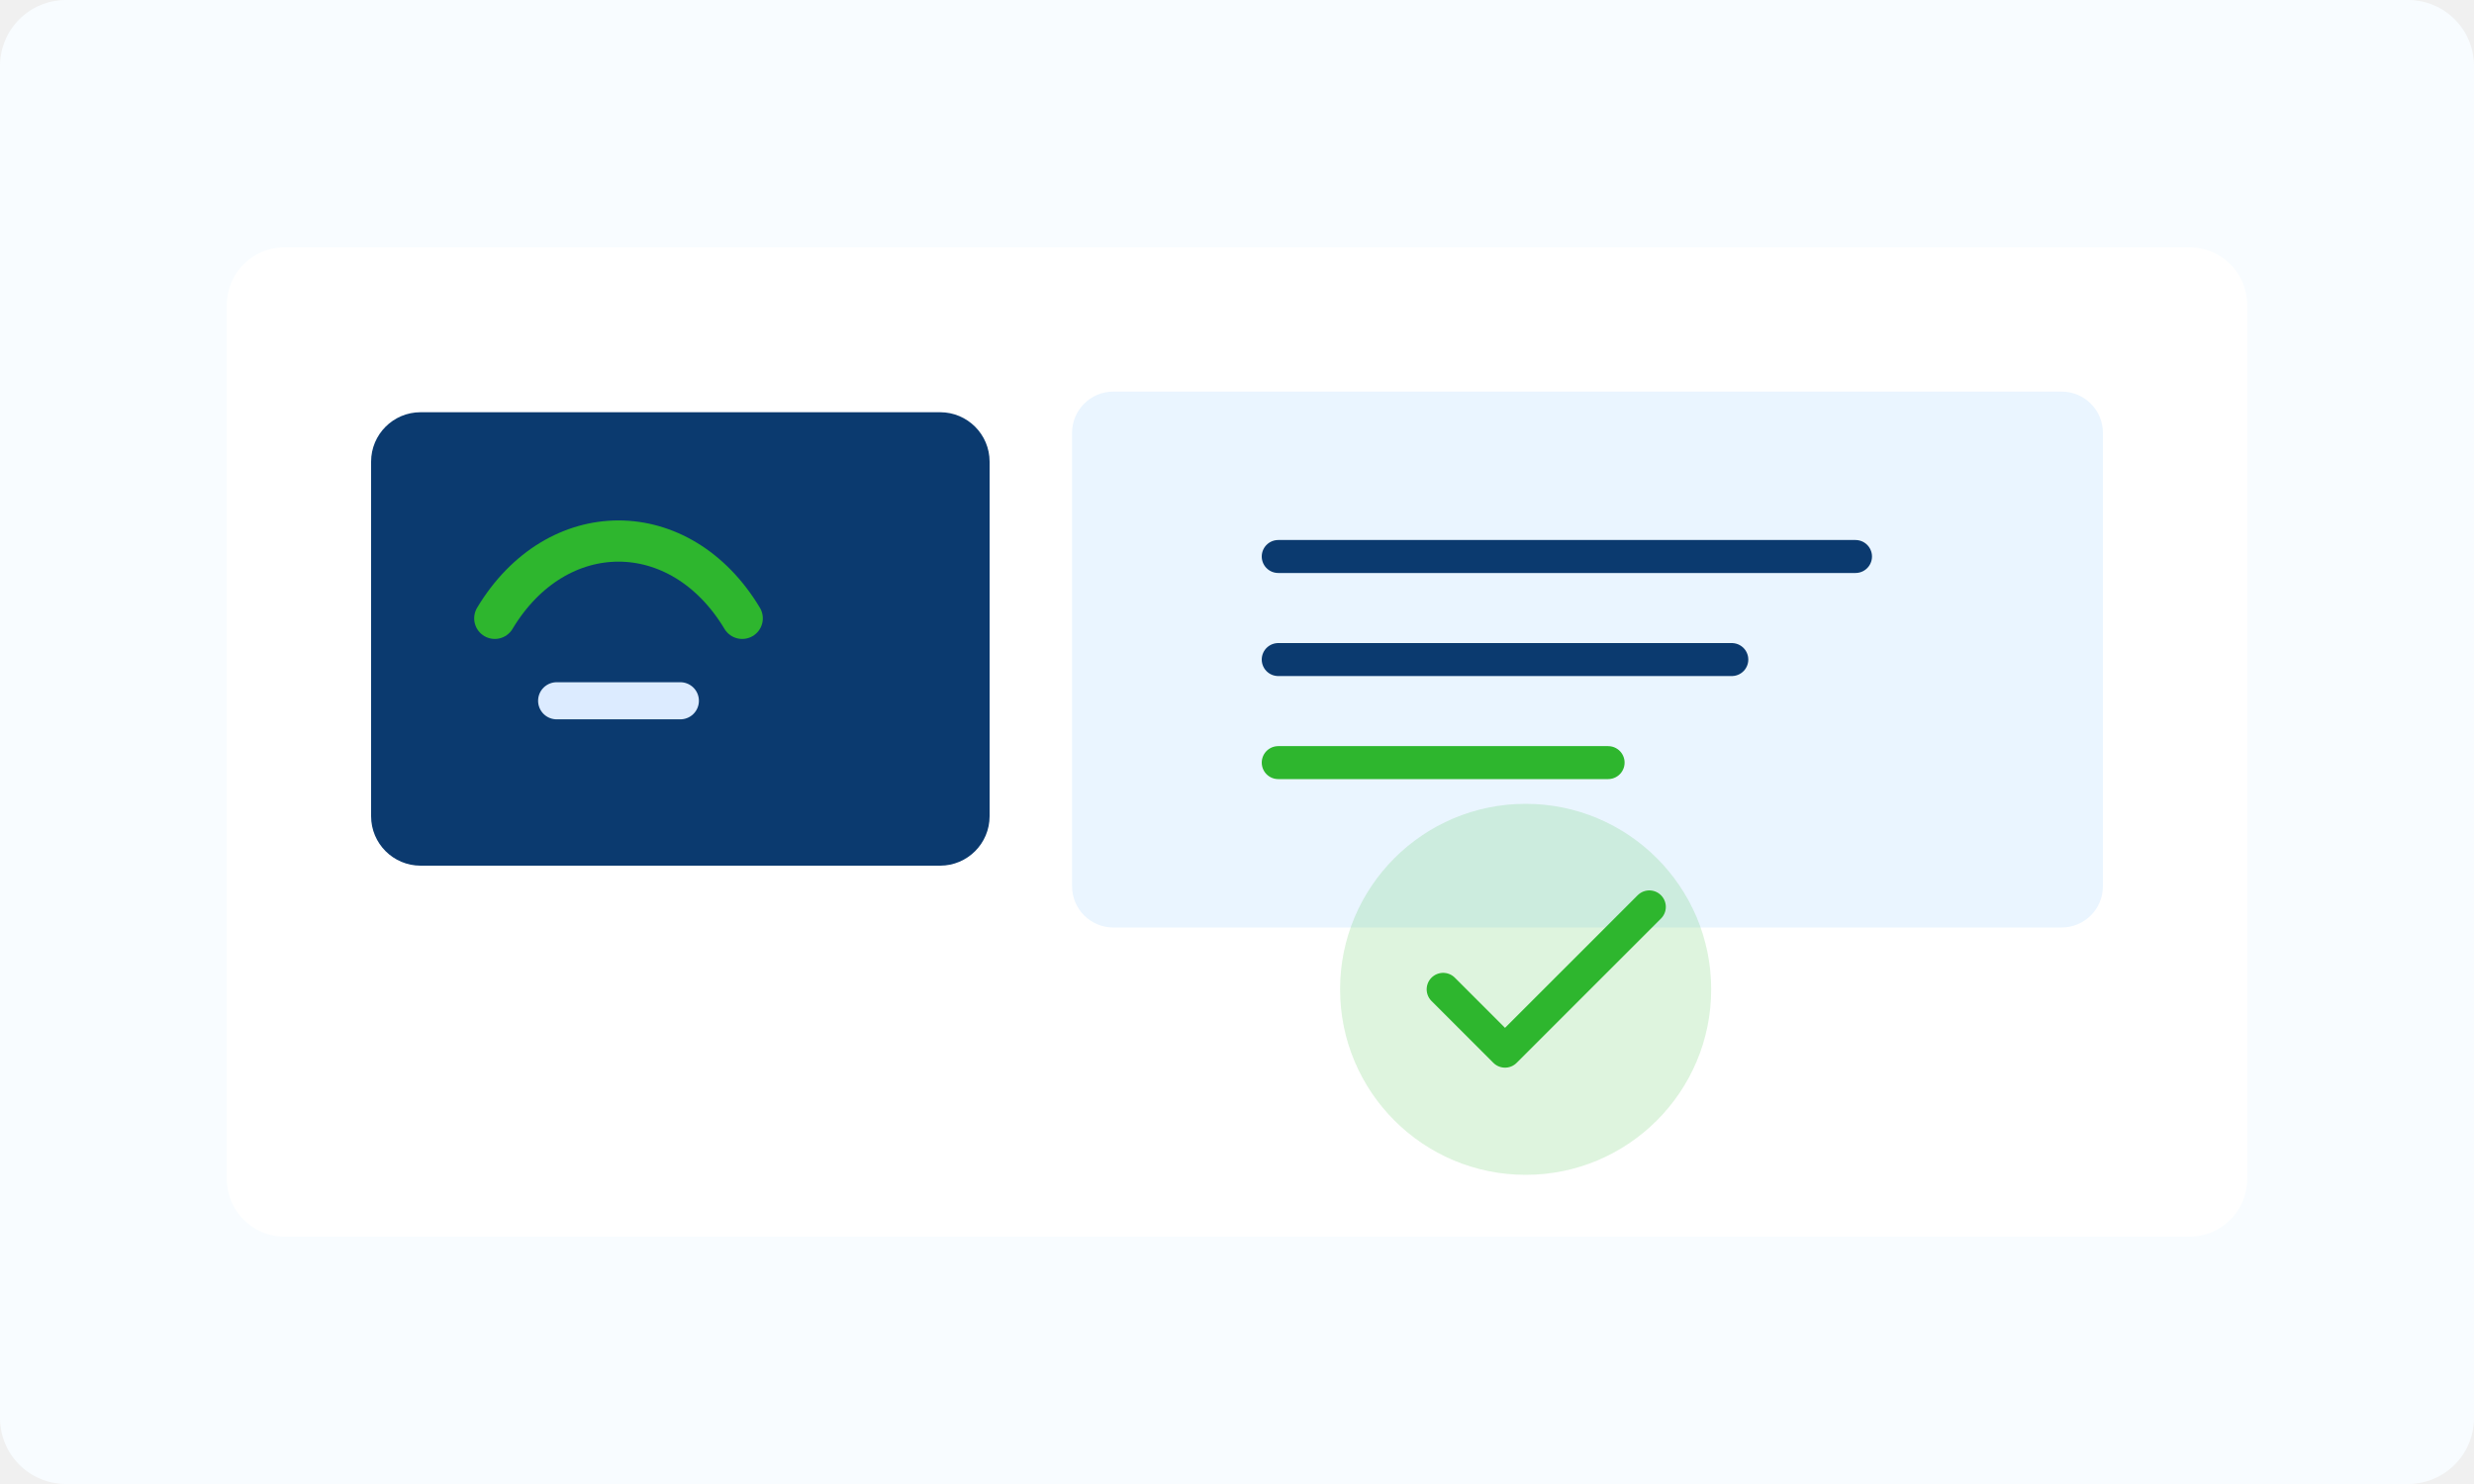
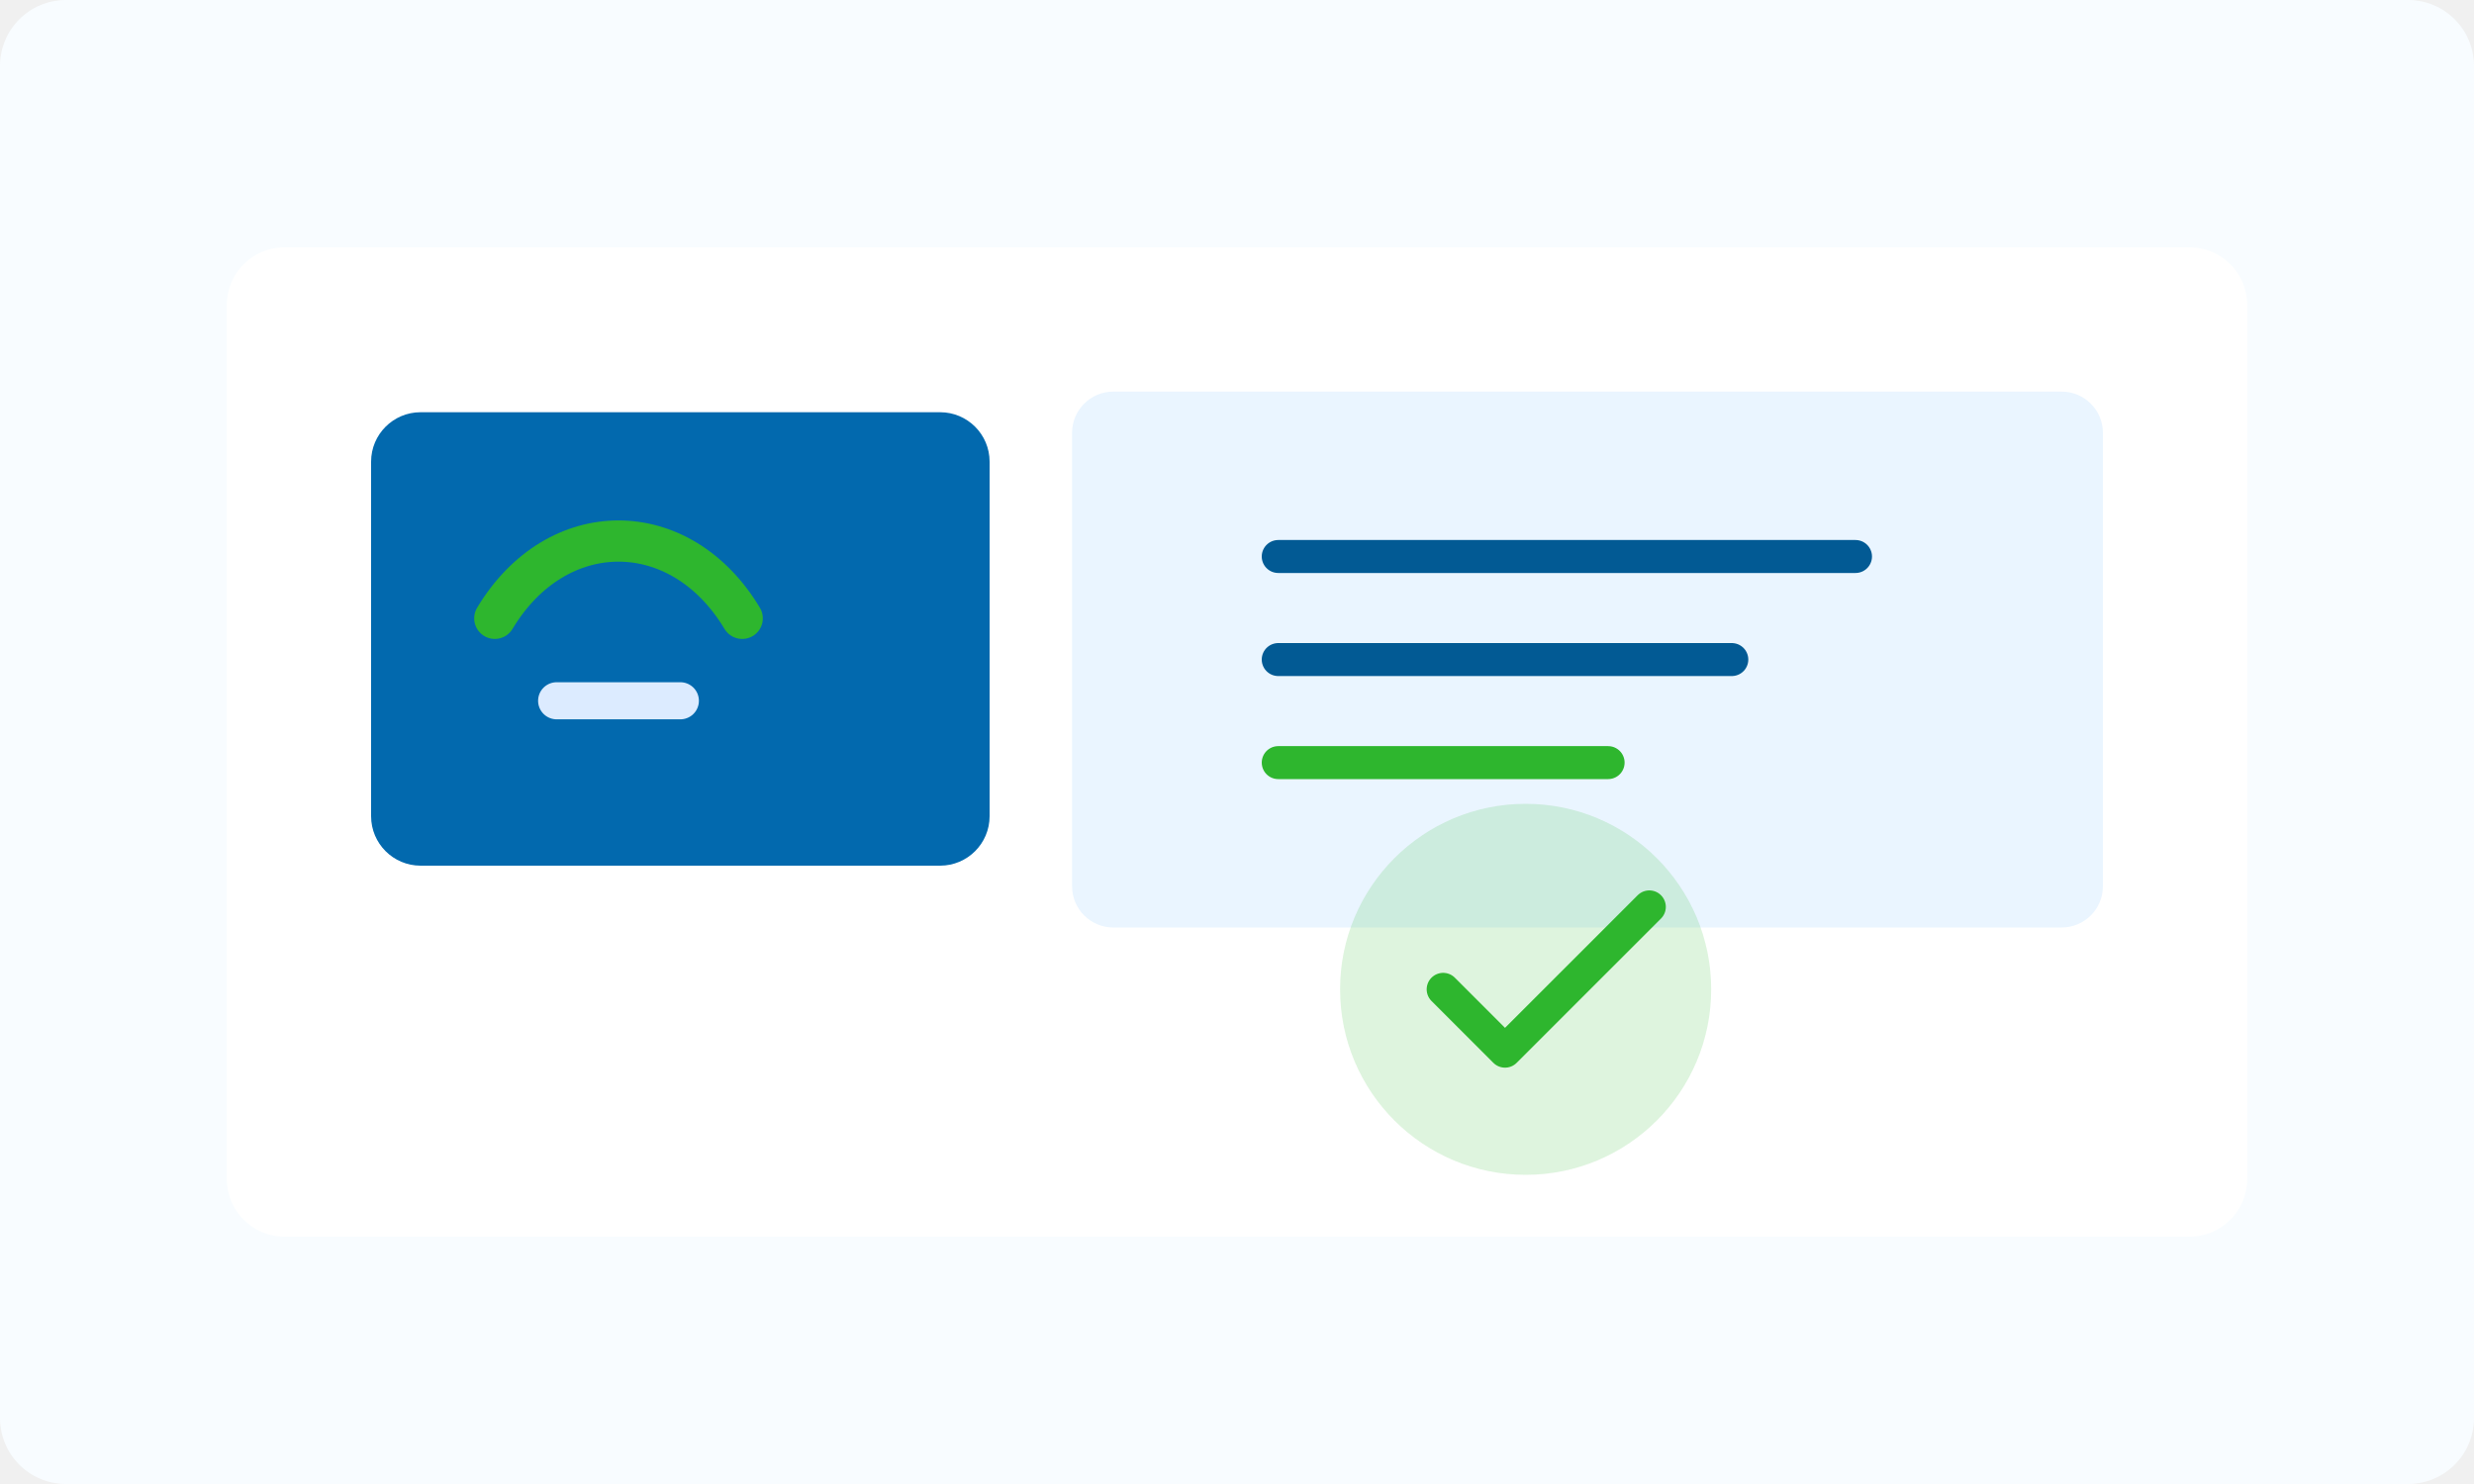
<svg xmlns="http://www.w3.org/2000/svg" width="1200" height="720" viewBox="0 0 1200 720" fill="none">
  <rect width="1200" height="720" rx="32" fill="#F8FCFF" />
  <rect x="110" y="120" width="980" height="480" rx="28" fill="white" />
-   <rect x="180" y="200" width="300" height="220" rx="24" fill="#0B3A6F" />
+   <rect x="180" y="200" width="300" height="220" rx="24" fill="#0269AE" />
  <path d="M240 300C270 250 330 250 360 300" stroke="#2EB62E" stroke-width="20" stroke-linecap="round" />
  <path d="M270 340H330" stroke="#DCEBFF" stroke-width="18" stroke-linecap="round" />
  <rect x="520" y="190" width="500" height="260" rx="20" fill="#EAF5FF" />
-   <path d="M620 270H900" stroke="#0B3A6F" stroke-width="16" stroke-linecap="round" />
-   <path d="M620 320H840" stroke="#0B3A6F" stroke-width="16" stroke-linecap="round" />
+   <path d="M620 270H900" stroke="#025A94" stroke-width="16" stroke-linecap="round" />
+   <path d="M620 320H840" stroke="#025A94" stroke-width="16" stroke-linecap="round" />
  <path d="M620 370H780" stroke="#2EB62E" stroke-width="16" stroke-linecap="round" />
  <circle cx="740" cy="480" r="90" fill="#2EB62E" fill-opacity="0.16" />
  <path d="M700 480L730 510L800 440" stroke="#2EB62E" stroke-width="16" stroke-linecap="round" stroke-linejoin="round" />
</svg>
